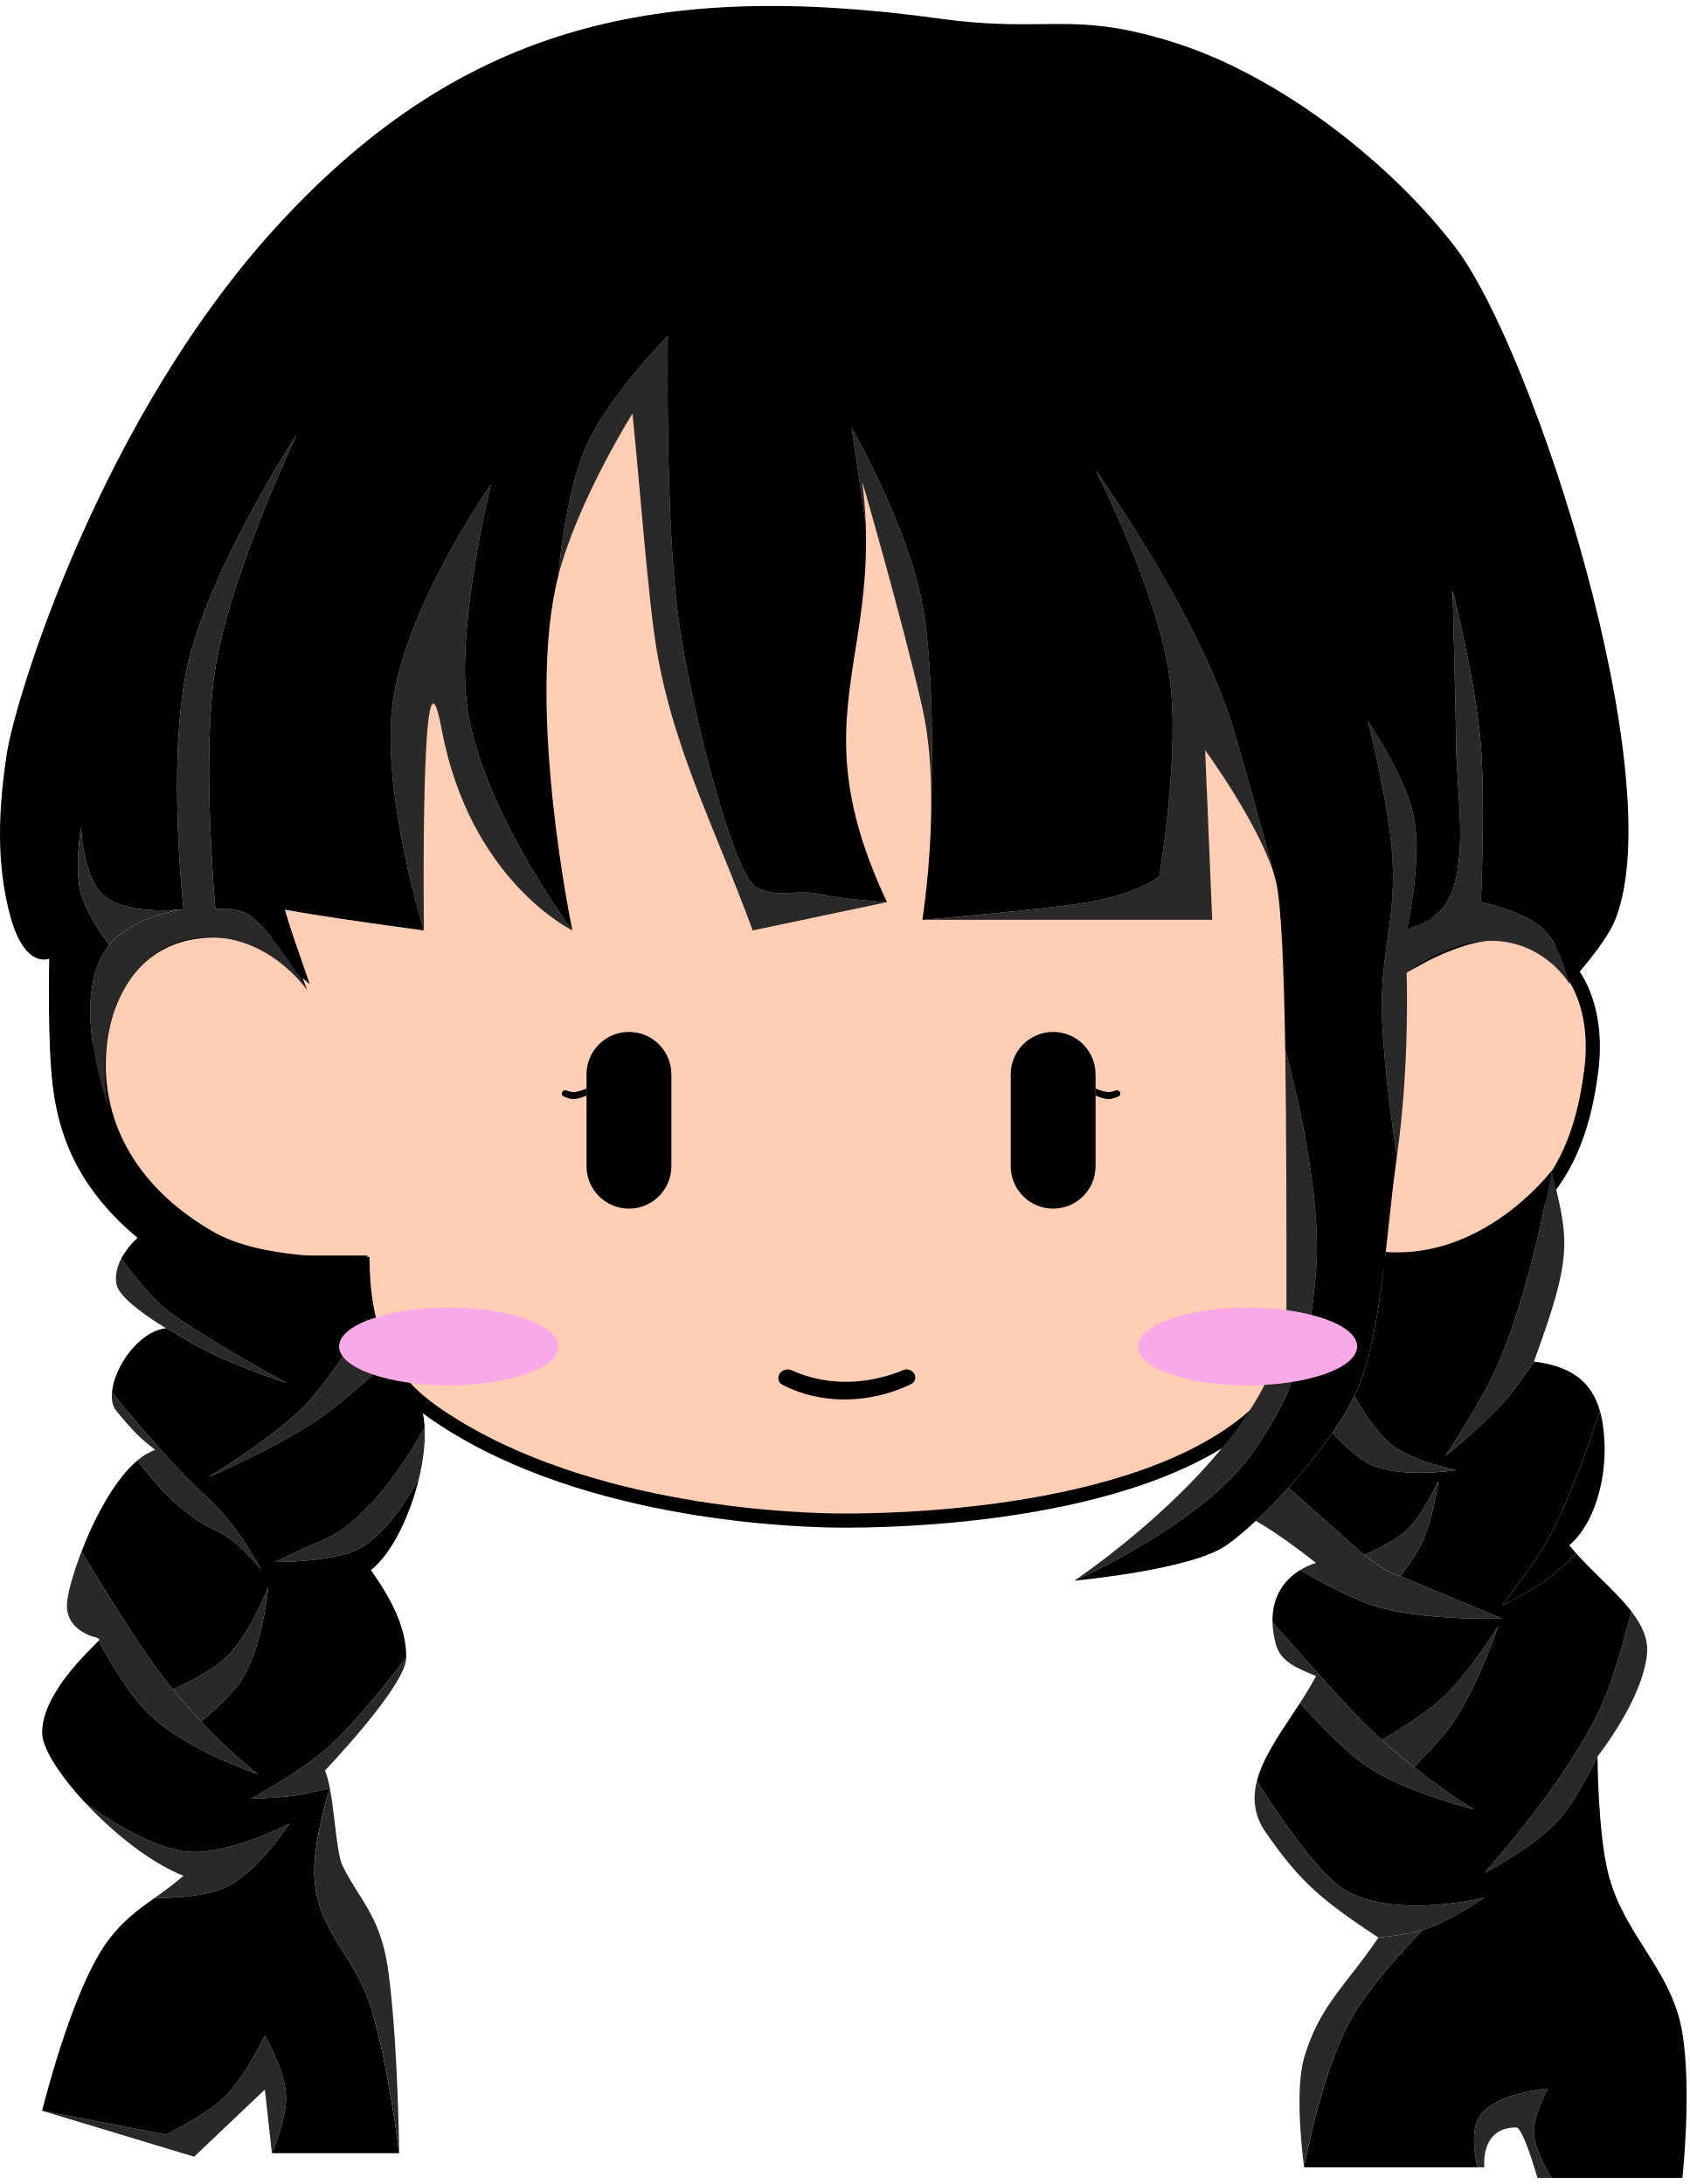
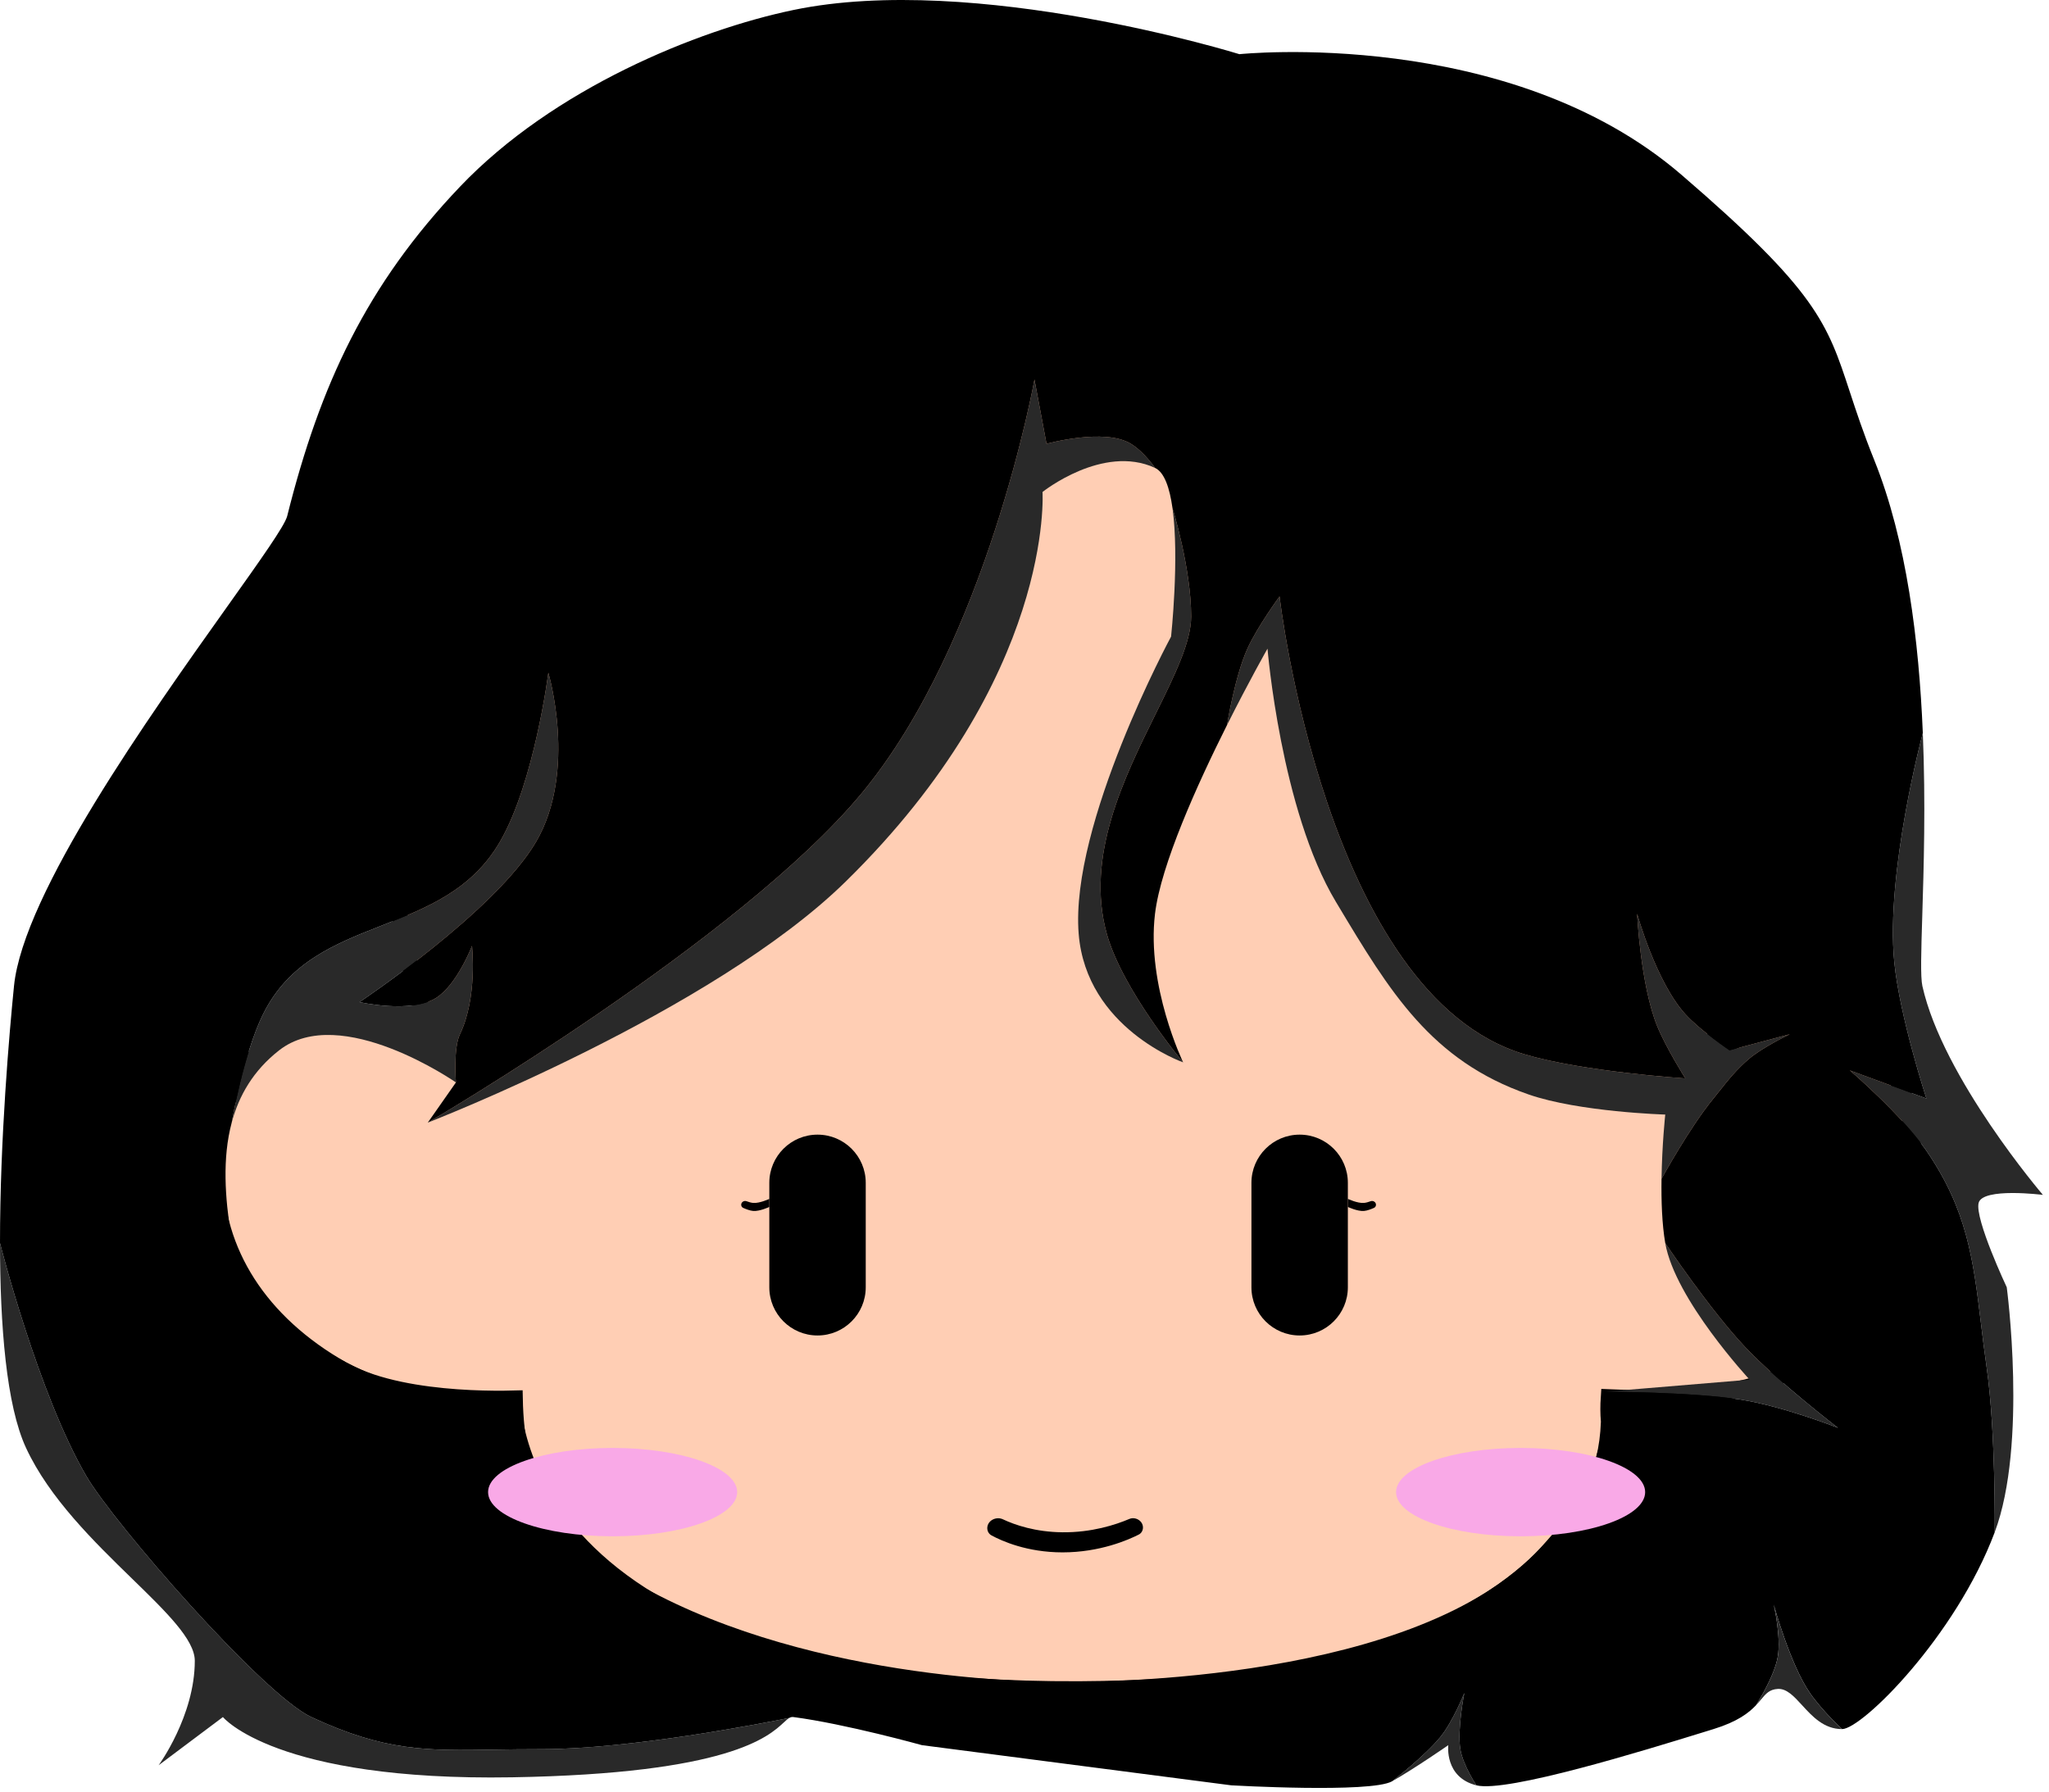
- <svg xmlns="http://www.w3.org/2000/svg" width="239" height="309" viewBox="0 0 239 309" fill="none">
-   <path d="M119.363 33.139C153.371 33.139 177.758 47.679 190.563 67.302L191.337 68.508C206.678 92.84 205.201 116.093 200.153 135.785C201.03 135.302 202.13 134.734 203.357 134.189C206.347 132.859 210.315 131.551 213.632 132.156L214.058 132.239C218.408 133.152 221.455 135.689 223.264 139.111C224.999 142.392 225.574 146.44 225.174 150.596L225.082 151.429C224.418 156.656 223.148 161.548 220.607 165.78C218.135 169.896 214.492 173.338 209.152 175.864L208.629 176.105C204.663 177.9 199.071 178.516 194.578 178.702C192.31 178.797 190.284 178.783 188.824 178.745C188.276 178.731 187.808 178.713 187.436 178.697C187.366 179.74 187.368 180.725 187.45 181.651L187.455 181.713L187.453 181.775C187.211 188.452 184.642 192.52 180.511 197.181L179.665 198.121C171.81 206.736 157.8 210.948 145.383 213.038C132.904 215.139 121.75 215.139 119.363 215.139C116.958 215.139 107.854 215.015 96.711 213.078C85.931 211.205 73.156 207.622 62.692 200.747L61.687 200.072C58.254 197.712 55.626 194.971 53.87 191.365C52.229 187.995 51.382 183.938 51.282 178.85C50.91 178.86 50.449 178.872 49.914 178.876C48.428 178.888 46.366 178.858 44.064 178.694C39.647 178.378 34.183 177.553 30.229 175.452L29.851 175.245C19.526 169.393 13.962 160.562 13.962 150.648L13.976 149.776C14.116 145.413 15.31 141.048 17.799 137.681C20.483 134.051 24.626 131.648 30.344 131.648C34.902 131.648 38.571 133.664 41.065 135.626C41.271 135.788 41.469 135.952 41.66 136.113C38.733 127.752 36.243 119.386 36.252 109.76C36.262 98.422 39.73 85.435 49.777 68.644L50.364 67.692C56.576 57.891 67.378 49.38 79.644 43.267C92.314 36.952 106.662 33.139 119.363 33.139Z" fill="#FFCEB4" stroke="black" stroke-width="2" />
-   <path d="M214.462 301C215.462 301 217.462 308.138 217.462 308.138H219.462C219.462 308.138 216.959 304.27 216.962 301.5C216.965 299.03 218.962 295.5 218.962 295.5C218.962 295.5 210.694 296.083 208.962 300C207.914 302.371 208.962 306.638 208.962 306.638H209.962C209.962 306.638 209.273 301 214.462 301Z" fill="#292929" />
-   <path d="M178.962 259.138C184.087 266.638 187.462 269.138 194.962 274.138C194.962 274.138 198.84 273.78 201.212 273.069C204.905 271.963 209.962 268.5 209.962 268.5C209.962 268.5 195.553 272.015 188.962 266.5C184.437 262.713 177.78 252 177.78 252C177.166 254.404 177.353 256.782 178.962 259.138Z" fill="#292929" />
-   <path d="M225.962 248.5C225.962 248.5 232.344 240.501 232.962 234C233.165 231.874 232.239 229.918 230.767 228C230.767 228 228.874 235.636 226.962 240.278C222.501 251.112 209.962 265 209.962 265C209.962 265 217.105 261.258 220.462 257.5C223.206 254.428 225.962 248.5 225.962 248.5Z" fill="#292929" />
-   <path d="M179.99 229.5C180.013 230.442 180.159 231.485 180.462 232.638C181.09 235.021 183.369 235.976 185.647 236.93C185.812 236.999 185.977 237.068 186.141 237.138C185.479 238.406 184.704 239.665 183.895 240.916C183.895 240.916 189.179 247.136 193.462 250C198.707 253.507 208.462 256 208.462 256C208.462 256 204.744 253.77 199.987 250C198.549 248.86 197.016 247.58 195.462 246.178C195.037 245.794 194.61 245.402 194.183 245C190.265 241.315 179.99 229.5 179.99 229.5Z" fill="#292929" />
-   <path d="M203.962 240.278C200.98 243.004 195.462 246.178 195.462 246.178C197.016 247.58 198.549 248.86 199.987 250C199.987 250 203.22 246.813 204.962 244.5C208.746 239.478 211.962 230 211.962 230C211.962 230 207.716 236.846 203.962 240.278Z" fill="#292929" />
-   <path d="M194.183 227.139C200.999 229.383 212.462 229 212.462 229L198.068 223C198.068 223 196.761 222.572 196.002 222.139C194.874 221.496 192.962 220 192.962 220L182.235 210.5C180.664 212.227 179.084 213.824 177.615 215.191C181.101 217.084 186.141 221.138 186.141 221.138C186.141 221.138 185.111 221.39 183.895 222.139C183.895 222.139 189.94 225.742 194.183 227.139Z" fill="#292929" />
-   <path d="M192.962 220C192.962 220 194.874 221.496 196.002 222.139C196.761 222.572 198.068 223 198.068 223C198.068 223 200.031 220.458 200.962 218.638C202.647 215.344 203.462 209.5 203.462 209.5C203.462 209.5 201.327 214.271 198.962 216.5C197.111 218.245 192.962 220 192.962 220Z" fill="#292929" />
-   <path d="M196.962 204.5C194.224 202.398 191.565 197.5 191.565 197.5C190.754 199.178 189.687 200.947 188.462 202.726C188.462 202.726 191.201 205.781 193.462 207C197.773 209.324 205.962 208 205.962 208C205.962 208 199.954 206.796 196.962 204.5Z" fill="#292929" />
-   <path d="M216.962 192.638C222.462 177.638 221.962 175.638 219.462 165.638C219.462 165.638 216.259 184.302 210.962 195C208.749 199.472 204.462 206 204.462 206C204.462 206 210.401 201.241 213.462 197.5C214.944 195.689 216.962 192.638 216.962 192.638Z" fill="#292929" />
-   <path d="M181.962 184.638C181.962 203.638 151.962 223.638 151.962 223.638C151.962 223.638 170.387 215.589 177.462 205.139C183.342 196.454 185.26 190.451 186.141 180C187.184 167.625 181.789 148.5 181.789 148.5C181.962 159.507 181.962 172.642 181.962 184.638Z" fill="#292929" />
-   <path d="M198.962 137.638C214.462 126.638 221.962 139.138 221.962 139.138C221.962 139.138 221.051 134.29 218.462 131.639C215.733 128.843 209.462 127.639 209.462 127.639C209.462 127.639 210.096 113.631 209.462 105.5C208.759 96.473 205.462 83.5 205.462 83.5C205.462 83.5 205.962 103.138 205.962 105.138C205.962 106.726 206.087 108.609 206.22 110.623C206.72 118.18 207.342 127.58 201.962 130.138C200.325 130.916 198.962 131.639 198.962 131.639C198.962 131.639 201.238 121.685 199.962 115.5C198.781 109.769 193.462 102 193.462 102C193.462 102 196.505 113.777 196.962 121.5C197.226 125.943 196.749 129.346 196.263 132.81C195.831 135.898 195.391 139.035 195.462 143C195.608 151.101 197.581 163.639 197.581 163.639C199.434 150.688 198.962 137.638 198.962 137.638Z" fill="#292929" />
-   <path d="M130.462 130.138H171.462L170.462 106.139C170.462 106.139 178.207 116.742 180.304 124.05C179.586 121.385 176.582 110.275 174.462 103.139C169.709 87.14 154.962 66.5 154.962 66.5C154.962 66.5 163.839 83.88 165.462 96C166.916 106.853 163.962 124 163.962 124C163.962 124 161.397 126.296 153.962 127.639C148.308 128.66 130.462 130.138 130.462 130.138Z" fill="#292929" />
-   <path d="M121.962 68.139C121.962 68.139 127.631 87.642 130.462 100.139C131.444 104.47 131.745 109.403 131.719 114C131.719 114 132.377 95.671 130.462 85.5C128.342 74.237 120.462 60.5 120.462 60.5L122.447 74C122.374 72.149 122.22 70.202 121.962 68.139Z" fill="#292929" />
-   <path d="M78.962 81.499C81.652 70.969 89.462 58.5 89.462 58.5C89.836 62.17 90.195 66.184 90.557 70.216L90.557 70.217C91.164 76.989 91.775 83.811 92.462 89.139C93.908 100.344 97.793 109.894 101.85 119.867C103.404 123.69 104.985 127.575 106.462 131.639L110.462 130.797L125.462 127.639C125.462 127.639 119.616 127.285 115.962 126.5C114.523 126.191 113.279 126.255 112.088 126.317C110.406 126.404 108.831 126.486 106.962 125.5C103.771 123.816 97.727 100.354 95.962 87.5C94.05 73.572 94.462 47.5 94.462 47.5C94.462 47.5 86.097 56.049 82.962 63C79.875 69.848 78.962 81.499 78.962 81.499Z" fill="#292929" />
-   <path d="M59.962 131.639C59.962 131.639 59.41 86.732 62.462 103.139C66.462 124.639 80.962 131.639 80.962 131.639C80.962 131.639 67.482 113.64 65.962 99C64.752 87.344 69.462 68.5 69.462 68.5C69.462 68.5 57.002 86.197 55.462 100.139C54.075 112.708 59.962 131.639 59.962 131.639Z" fill="#292929" />
-   <path d="M28.462 132.639C37.962 131.938 43.462 140.138 43.462 140.138C43.462 140.138 39.5 132.844 35.462 129.639C33.657 128.206 30.462 128.638 30.462 128.638C30.462 128.638 28.469 106.837 30.462 94.5C32.64 81.027 41.962 61.5 41.962 61.5C41.962 61.5 29.537 80.423 26.462 94.5C23.617 107.526 25.962 128.638 25.962 128.638C25.962 128.638 20.035 129.442 16.462 132.639C16.097 132.966 15.765 133.316 15.462 133.689C9.404 141.146 15.462 157.138 15.462 157.138C12.963 146.137 17.661 133.436 28.462 132.639Z" fill="#292929" />
-   <path d="M221.962 218.638C225.62 215.518 227.098 209.306 226.962 204.5C226.911 202.67 226.707 201.064 226.316 199.673L225.962 200.5C225.962 200.5 222.388 212.054 218.462 218.638C216.381 222.128 212.462 227.139 212.462 227.139C212.462 227.139 216.962 224.959 219.462 223C220.92 221.858 222.962 219.801 222.962 219.801C222.619 219.418 222.284 219.031 221.962 218.638Z" fill="black" />
-   <path d="M16.462 132.639C20.035 129.442 25.962 128.638 25.962 128.638C25.962 128.638 17.734 129.688 14.462 126.5C11.676 123.785 11.462 117 11.462 117C11.462 117 10.464 122.927 11.462 126.5C12.327 129.594 15.462 133.689 15.462 133.689C15.765 133.316 16.097 132.966 16.462 132.639Z" fill="#292929" />
-   <path d="M31.962 234.5C29.462 236.836 24.462 239.027 24.462 239.027C25.731 240.568 27.105 242.111 28.462 243.568C28.462 243.568 32.224 240.514 33.962 238C37.09 233.478 37.962 224.5 37.962 224.5C37.962 224.5 35.29 231.391 31.962 234.5Z" fill="#292929" />
-   <path d="M16.462 199.639C18.962 202.639 19.712 203.39 21.962 205.139C21.11 205.423 20.273 205.931 19.462 206.607C19.462 206.607 24.309 213.759 30.462 216.5C33.926 218.043 36.962 222.139 36.962 222.139C36.962 222.139 33.693 215.824 29.462 212C23.591 206.694 15.838 197 15.838 197C15.744 198.066 15.93 198.999 16.462 199.639Z" fill="#292929" />
-   <path d="M45.962 250.5C45.962 250.5 57.462 238.5 57.462 234.5C57.462 234.5 51.187 242.889 46.656 247C42.587 250.691 35.462 254.5 35.462 254.5C35.462 254.5 39.446 254.389 41.962 254C43.814 253.714 46.656 253 46.656 253C46.466 252.022 46.241 251.157 45.962 250.5Z" fill="#292929" />
-   <path d="M25.962 265.388C24.489 266.657 23.132 267.628 21.849 268.545C21.849 268.545 28.335 268.676 31.962 267C36.474 264.915 40.962 258 40.962 258C40.962 258 32.64 262.318 26.962 262C20.518 261.64 11.991 255 11.991 255C16.032 259.354 21.425 263.653 25.962 265.388Z" fill="#292929" />
-   <path d="M51.962 186.394C51.962 186.394 47.158 194.735 42.962 199C38.402 203.635 29.462 209 29.462 209C29.462 209 39.693 204.596 45.462 200.5C48.943 198.029 53.857 193.5 53.857 193.5C52.776 191.483 52.224 188.894 51.962 186.394Z" fill="#292929" />
-   <path d="M17.149 178.072C16.609 179.109 16.247 180.343 16.462 181.639C16.737 183.286 19.726 185.537 22.365 187.231C22.874 187.533 23.394 187.834 23.916 188.135C24.774 188.632 25.637 189.131 26.462 189.639C31.529 192.756 40.462 195.639 40.462 195.639C40.462 195.639 30.962 190.5 24.462 186C21.115 183.683 17.149 178.072 17.149 178.072Z" fill="#292929" />
-   <path fill-rule="evenodd" clip-rule="evenodd" d="M180.462 124.639C180.462 124.639 180.407 124.431 180.304 124.05C180.361 124.249 180.414 124.445 180.462 124.639ZM13.962 232.136C14.276 231.815 13.462 231.639 13.462 231.639C13.462 231.639 9.462 230.807 9.462 227.139C9.462 225.86 10.23 222.879 11.534 219.5C11.534 219.5 18.513 231.3 22.962 237.138C23.439 237.763 23.942 238.395 24.462 239.027C25.731 240.568 27.105 242.111 28.462 243.568C32.797 248.222 36.462 251 36.462 251C36.462 251 26.35 247.684 20.962 242.416C17.502 239.033 13.962 232.136 13.962 232.136Z" fill="#292929" />
-   <path d="M5.962 298.639L27.462 305.139L37.462 295.638L38.462 304.638C38.462 304.638 40.588 299.77 40.462 296.5C40.328 292.982 37.462 288 37.462 288C37.462 288 34.758 293.704 31.962 296.5C29.167 299.296 23.462 302 23.462 302L5.962 298.639Z" fill="#292929" />
-   <path d="M59.462 203C59.462 203 52.936 215.11 45.462 218C43.033 218.94 38.962 221 38.962 221C38.962 221 45.953 221.042 49.962 219.5C55.085 217.53 59.305 209 59.305 209C59.882 206.545 60.171 204.108 60.066 202L59.462 203Z" fill="#292929" />
-   <path fill-rule="evenodd" clip-rule="evenodd" d="M219.462 223C220.92 221.858 222.962 219.801 222.962 219.801C224.048 221.008 225.225 222.166 226.379 223.3C227.995 224.889 229.564 226.431 230.767 228C230.767 228 228.874 235.636 226.962 240.278C222.501 251.112 209.962 265 209.962 265C209.962 265 217.105 261.258 220.462 257.5C223.206 254.428 225.962 248.5 225.962 248.5C225.962 248.5 225.998 259.087 227.462 265C228.506 269.214 230.583 272.483 232.638 275.718C234.924 279.316 237.183 282.871 237.962 287.638C239.323 295.96 237.962 308.138 237.962 308.138H219.462C219.462 308.138 216.959 304.27 216.962 301.5C216.965 299.03 218.962 295.5 218.962 295.5C218.962 295.5 210.694 296.083 208.962 300C207.914 302.371 208.962 306.638 208.962 306.638H184.462C184.462 306.638 186.933 292.639 191.462 285C194.531 279.824 201.212 273.069 201.212 273.069C204.905 271.963 209.962 268.5 209.962 268.5C209.962 268.5 195.553 272.015 188.962 266.5C184.437 262.713 177.78 252 177.78 252C178.549 248.986 180.577 245.931 182.638 242.825L182.639 242.824C183.06 242.19 183.482 241.554 183.895 240.916C183.895 240.916 189.179 247.136 193.462 250C198.707 253.507 208.462 256 208.462 256C208.462 256 204.744 253.77 199.987 250C199.987 250 203.22 246.813 204.962 244.5C208.746 239.478 211.962 230 211.962 230C211.962 230 207.716 236.846 203.962 240.278C200.98 243.004 195.462 246.178 195.462 246.178C195.037 245.794 194.61 245.402 194.183 245C190.265 241.315 179.99 229.5 179.99 229.5C179.893 225.435 182.098 223.245 183.895 222.139C183.895 222.139 189.94 225.742 194.183 227.139C200.999 229.383 212.462 229 212.462 229L198.068 223C198.068 223 200.031 220.458 200.962 218.638C202.647 215.344 203.462 209.5 203.462 209.5C203.462 209.5 201.327 214.271 198.962 216.5C197.111 218.245 192.962 220 192.962 220L182.235 210.5C184.441 208.073 186.628 205.39 188.462 202.726C188.462 202.726 191.201 205.781 193.462 207C197.773 209.324 205.962 208 205.962 208C205.962 208 199.954 206.796 196.962 204.5C194.224 202.398 191.565 197.5 191.565 197.5C191.705 197.21 191.838 196.922 191.962 196.638C194.039 191.892 195.095 184.893 195.928 177.773C195.953 177.561 195.977 177.35 196.002 177.139C210.095 178.139 219.462 165.638 219.462 165.638C219.462 165.638 216.259 184.302 210.962 195C208.749 199.472 204.462 206 204.462 206C204.462 206 210.401 201.241 213.462 197.5C214.944 195.689 216.962 192.638 216.962 192.638C222.347 193.305 225.156 195.551 226.316 199.673L225.962 200.5C225.962 200.5 222.388 212.054 218.462 218.638C216.381 222.128 212.462 227.139 212.462 227.139C212.462 227.139 216.962 224.959 219.462 223Z" fill="black" />
-   <path d="M184.462 291.138C182.988 296.215 184.462 306.638 184.462 306.638C184.462 306.638 186.933 292.639 191.462 285C194.531 279.824 201.212 273.069 201.212 273.069C198.84 273.78 194.962 274.138 194.962 274.138C193.639 276.124 192.339 277.793 191.111 279.371C188.353 282.914 185.957 285.993 184.462 291.138Z" fill="#292929" />
-   <path fill-rule="evenodd" clip-rule="evenodd" d="M0.962 106.639C-0.211 114.361 -0.596 122.105 1.462 129.639C3.521 137.173 6.962 135.639 6.962 135.639C6.962 135.639 6.693 147.439 7.462 153.64C8.232 159.841 10.462 167.64 19.462 175.139C19.462 175.139 18.056 176.329 17.149 178.072C17.149 178.072 21.115 183.683 24.462 186C30.962 190.5 40.462 195.639 40.462 195.639C40.462 195.639 31.529 192.756 26.462 189.639C25.637 189.131 24.774 188.632 23.916 188.135C23.394 187.834 22.874 187.533 22.365 187.231C22.741 187.473 23.11 187.703 23.462 187.918C19.546 188.428 16.148 193.449 15.838 197C15.838 197 23.591 206.694 29.462 212C33.693 215.824 36.962 222.139 36.962 222.139C36.962 222.139 33.926 218.043 30.462 216.5C24.309 213.759 19.462 206.607 19.462 206.607C16.198 209.332 13.348 214.8 11.534 219.5C11.534 219.5 18.513 231.3 22.962 237.138C23.439 237.763 23.942 238.395 24.462 239.027C24.462 239.027 29.462 236.836 31.962 234.5C35.29 231.391 37.962 224.5 37.962 224.5C37.962 224.5 37.09 233.478 33.962 238C32.224 240.514 28.462 243.568 28.462 243.568C32.797 248.222 36.462 251 36.462 251C36.462 251 26.35 247.684 20.962 242.416C17.502 239.033 13.962 232.136 13.962 232.136C13.833 232.268 13.675 232.426 13.495 232.606C11.345 234.757 5.962 240.143 5.962 245.139C5.962 247.354 8.462 251.198 11.991 255C11.991 255 20.518 261.64 26.962 262C32.64 262.318 40.962 258 40.962 258C40.962 258 36.474 264.915 31.962 267C28.335 268.676 21.849 268.545 21.849 268.545C19.48 270.239 17.362 271.753 15.226 274.638C10.132 281.515 5.962 298.639 5.962 298.639L23.462 302C23.462 302 29.167 299.296 31.962 296.5C34.758 293.704 37.462 288 37.462 288C37.462 288 40.328 292.982 40.462 296.5C40.588 299.77 38.462 304.638 38.462 304.638H56.462C56.462 304.638 54.894 291.841 52.462 284C51.48 280.832 49.978 278.438 48.539 276.143C46.545 272.965 44.672 269.977 44.462 265.388C44.239 260.48 46.656 253 46.656 253C46.656 253 43.814 253.714 41.962 254C39.446 254.389 35.462 254.5 35.462 254.5C35.462 254.5 42.587 250.691 46.656 247C51.187 242.889 57.462 234.5 57.462 234.5C57.462 230.5 55.648 226.65 52.462 222.139C55.37 219.902 58.035 214.409 59.305 209C59.305 209 55.085 217.53 49.962 219.5C45.953 221.042 38.962 221 38.962 221C38.962 221 43.033 218.94 45.462 218C52.936 215.11 59.462 203 59.462 203L60.066 202C59.884 198.372 58.533 195.72 55.462 195.639C54.828 195.051 54.299 194.323 53.857 193.5C53.857 193.5 48.943 198.029 45.462 200.5C39.693 204.596 29.462 209 29.462 209C29.462 209 38.402 203.635 42.962 199C47.158 194.735 51.962 186.394 51.962 186.394C51.488 181.869 51.962 177.639 51.962 177.639H40.462C31.462 177.639 17.962 168.139 15.462 157.138C15.462 157.138 9.404 141.146 15.462 133.689C15.462 133.689 12.327 129.594 11.462 126.5C10.464 122.927 11.462 117 11.462 117C11.462 117 11.676 123.785 14.462 126.5C17.734 129.688 25.962 128.638 25.962 128.638C25.962 128.638 23.617 107.526 26.462 94.5C29.537 80.423 41.962 61.5 41.962 61.5C41.962 61.5 32.64 81.027 30.462 94.5C28.469 106.837 30.462 128.638 30.462 128.638C30.462 128.638 33.657 128.206 35.462 129.639C39.5 132.844 43.462 140.138 43.462 140.138C43.462 140.138 40.548 132.543 39.962 128.638C46.211 129.81 59.962 131.639 59.962 131.639C59.962 131.639 54.075 112.708 55.462 100.139C57.002 86.197 69.462 68.5 69.462 68.5C69.462 68.5 64.752 87.344 65.962 99C67.482 113.64 80.962 131.639 80.962 131.639C80.962 131.639 74.274 99.853 78.962 81.499C78.962 81.499 79.875 69.848 82.962 63C86.097 56.049 94.462 47.5 94.462 47.5C94.462 47.5 94.05 73.572 95.962 87.5C97.727 100.354 103.771 123.816 106.962 125.5C108.831 126.486 110.406 126.404 112.088 126.317C113.279 126.255 114.523 126.191 115.962 126.5C119.616 127.285 125.462 127.639 125.462 127.639C117.891 111.588 119.354 102.321 120.99 91.956C121.832 86.62 122.721 80.993 122.447 74L120.462 60.5C120.462 60.5 128.342 74.237 130.462 85.5C132.377 95.671 131.719 114 131.719 114C131.671 122.666 130.462 130.138 130.462 130.138C130.462 130.138 148.308 128.66 153.962 127.639C161.397 126.296 163.962 124 163.962 124C163.962 124 166.916 106.853 165.462 96C163.839 83.88 154.962 66.5 154.962 66.5C154.962 66.5 169.709 87.14 174.462 103.139C176.582 110.275 179.586 121.385 180.304 124.05C180.361 124.249 180.414 124.445 180.462 124.639C181.231 127.714 181.606 136.932 181.789 148.5C181.789 148.5 187.184 167.625 186.141 180C185.26 190.451 183.342 196.454 177.462 205.139C170.387 215.589 151.962 223.638 151.962 223.638C151.962 223.638 168.441 222.138 173.462 218.638C174.627 217.826 176.059 216.637 177.615 215.191C179.084 213.824 180.664 212.227 182.235 210.5C184.441 208.073 186.628 205.39 188.462 202.726C189.687 200.947 190.754 199.178 191.565 197.5C191.705 197.21 191.838 196.922 191.962 196.638C194.039 191.892 195.095 184.893 195.928 177.773C195.953 177.561 195.977 177.35 196.002 177.139C196.167 175.706 196.323 174.27 196.479 172.85L196.479 172.847C196.83 169.634 197.172 166.498 197.581 163.639C197.581 163.639 195.608 151.101 195.462 143C195.391 139.035 195.831 135.898 196.263 132.81C196.749 129.346 197.226 125.943 196.962 121.5C196.505 113.777 193.462 102 193.462 102C193.462 102 198.781 109.769 199.962 115.5C201.238 121.685 198.962 131.639 198.962 131.639C198.962 131.639 200.325 130.916 201.962 130.138C207.342 127.58 206.72 118.18 206.22 110.623C206.087 108.609 205.962 106.726 205.962 105.138C205.962 103.138 205.462 83.5 205.462 83.5C205.462 83.5 208.759 96.473 209.462 105.5C210.096 113.631 209.462 127.639 209.462 127.639C209.462 127.639 215.733 128.843 218.462 131.639C221.051 134.29 221.962 139.138 221.962 139.138C221.962 139.138 227.034 133.709 228.462 130.138C236.462 110.139 216.962 49.639 205.962 35.139C196.961 23.273 181.302 10.923 166.462 6.139C157.643 3.296 152.951 3.349 147.34 3.412C143.511 3.456 139.253 3.504 132.962 2.639C92.962 -2.861 65.605 3.639 39.962 31.139C14.32 58.639 2.136 98.917 0.962 106.639Z" fill="black" />
-   <path d="M56.462 304.638C56.462 304.638 56.289 289.056 54.962 279.138C54.198 273.425 52.518 270.756 50.709 267.882C49.964 266.699 49.196 265.48 48.462 264C47.949 262.965 47.666 260.57 47.362 258.002C47.16 256.295 46.949 254.512 46.656 253C46.656 253 44.239 260.48 44.462 265.388C44.672 269.977 46.545 272.965 48.539 276.143C49.978 278.438 51.48 280.832 52.462 284C54.894 291.841 56.462 304.638 56.462 304.638Z" fill="#292929" />
-   <path d="M82.962 152C82.962 148.686 85.649 146 88.962 146C92.276 146 94.962 148.686 94.962 152V154V155V165C94.962 168.314 92.276 171 88.962 171C85.649 171 82.962 168.314 82.962 165V155V154V152Z" fill="black" />
-   <path d="M142.962 152C142.962 148.686 145.649 146 148.962 146C152.276 146 154.962 148.686 154.962 152V165C154.962 168.314 152.276 171 148.962 171C145.649 171 142.962 168.314 142.962 165V152Z" fill="black" />
-   <path d="M78.962 190.5C78.962 193.538 72.023 196 63.462 196C54.902 196 47.962 193.538 47.962 190.5C47.962 187.462 54.902 185 63.462 185C72.023 185 78.962 187.462 78.962 190.5Z" fill="#F9A9E7" />
-   <path d="M191.962 190.5C191.962 193.538 185.023 196 176.462 196C167.902 196 160.962 193.538 160.962 190.5C160.962 187.462 167.902 185 176.462 185C185.023 185 191.962 187.462 191.962 190.5Z" fill="#F9A9E7" />
-   <path d="M110.11 194.763C110.274 193.942 111.269 193.525 112.026 193.881C113.531 194.588 116.076 195.469 119.462 195.5C123.073 195.533 126.022 194.581 127.76 193.842C128.524 193.518 129.462 194.072 129.462 194.903C129.462 195.274 129.27 195.616 128.94 195.784C127.655 196.439 124.104 198 119.462 198C115.042 198 111.895 196.584 110.608 195.884C110.207 195.666 110.02 195.21 110.11 194.763Z" fill="black" />
-   <path d="M82.962 154C82.962 154 81.765 154.562 80.962 154.5C80.704 154.48 80.398 154.389 80.13 154.289C79.818 154.174 79.462 154.395 79.462 154.728C79.462 154.895 79.556 155.048 79.708 155.116C80.015 155.254 80.549 155.468 80.962 155.5C81.765 155.562 82.962 155 82.962 155V154Z" fill="black" />
-   <path d="M156.962 154.5C156.16 154.562 154.962 154 154.962 154V155C154.962 155 156.16 155.562 156.962 155.5C157.376 155.468 157.91 155.254 158.217 155.116C158.369 155.048 158.462 154.895 158.462 154.728C158.462 154.395 158.107 154.174 157.795 154.289C157.527 154.389 157.221 154.48 156.962 154.5Z" fill="black" />
+ <svg xmlns="http://www.w3.org/2000/svg" width="255" height="223" viewBox="0 0 255 223" fill="none">
+   <path d="M132.143 28.383C166.151 28.383 190.538 42.923 203.343 62.546L204.117 63.752C219.458 88.083 217.981 111.337 212.933 131.029C213.81 130.546 214.91 129.978 216.137 129.433C219.127 128.103 223.095 126.795 226.412 127.399L226.838 127.482C231.188 128.396 234.235 130.933 236.044 134.354C237.779 137.635 238.354 141.683 237.954 145.84L237.862 146.673C237.198 151.9 235.928 156.792 233.387 161.023C230.915 165.14 227.272 168.582 221.932 171.107L221.409 171.349C217.443 173.144 211.851 173.759 207.358 173.946C205.09 174.041 203.064 174.027 201.604 173.989C201.056 173.975 200.588 173.957 200.216 173.94C200.146 174.984 200.148 175.969 200.23 176.895L200.235 176.957L200.233 177.019C199.991 183.696 197.422 187.763 193.291 192.425L192.445 193.365C184.59 201.98 170.58 206.192 158.163 208.282C145.684 210.383 134.53 210.383 132.143 210.383C129.738 210.383 120.634 210.258 109.491 208.322C98.711 206.449 85.936 202.866 75.472 195.991L74.467 195.315C71.034 192.956 68.406 190.214 66.65 186.608C65.009 183.239 64.162 179.182 64.062 174.094C63.69 174.104 63.229 174.116 62.694 174.12C61.208 174.132 59.146 174.102 56.844 173.938C52.427 173.621 46.963 172.797 43.009 170.696L42.631 170.489C32.306 164.637 26.742 155.806 26.742 145.892L26.756 145.02C26.896 140.657 28.09 136.292 30.579 132.925C33.263 129.295 37.406 126.892 43.124 126.892C47.682 126.892 51.351 128.908 53.845 130.87C54.051 131.032 54.249 131.195 54.44 131.356C51.513 122.995 49.023 114.63 49.032 105.004C49.042 93.666 52.51 80.678 62.557 63.888L63.144 62.935C69.356 53.135 80.158 44.624 92.424 38.511C105.095 32.196 119.442 28.383 132.143 28.383Z" fill="#FFCEB4" stroke="black" stroke-width="2" />
+   <path d="M24.242 206.744C24.242 213.6 19.742 219.744 19.742 219.744L27.742 213.744C27.742 213.744 34.242 221.744 63.742 221.244C90.69 220.787 95.651 216.177 97.546 214.416C97.824 214.158 98.035 213.961 98.241 213.847C95.151 214.477 78.457 217.767 67.242 217.744C65.165 217.74 63.291 217.771 61.554 217.799L61.553 217.799C53.087 217.938 47.923 218.022 38.742 213.744C32.742 210.948 14.242 189.744 10.742 183.744C4.753 173.477 8.12849e-05 154.744 8.12849e-05 154.744C0.009 165.02 0.781 174.94 3.242 180.244C6.144 186.498 11.741 191.946 16.427 196.508C20.716 200.683 24.242 204.116 24.242 206.744Z" fill="#292929" />
+   <path d="M173.242 221.744C175.902 220.251 180.242 217.244 180.242 217.244C180.242 217.244 179.742 221.244 183.742 222.244C183.742 222.244 182.071 219.756 181.742 217.744C181.334 215.239 182.242 210.744 182.242 210.744C182.242 210.744 180.801 214.341 179.242 216.244C177.285 218.635 173.242 221.744 173.242 221.744Z" fill="#292929" />
+   <path d="M34.742 130.744C42.391 124.762 56.742 134.744 56.742 134.744C56.742 134.744 56.394 130.503 57.242 128.744C59.456 124.158 58.742 117.744 58.742 117.744C58.742 117.744 56.868 122.619 54.242 124.244C51.083 126.199 44.742 124.744 44.742 124.744C44.742 124.744 61.683 113.46 66.742 104.744C71.863 95.922 68.242 83.744 68.242 83.744C68.242 83.744 66.505 97.357 62.242 104.744C58.746 110.804 53.102 113.018 47.512 115.212C41.712 117.488 35.969 119.741 32.742 126.244C30.303 131.161 28.835 139.744 28.835 139.744C29.737 136.365 31.533 133.255 34.742 130.744Z" fill="#292929" />
+   <path d="M105.242 109.744C131.242 84.244 129.742 61.244 129.742 61.244C129.742 61.244 137.242 55.244 143.742 58.244C143.742 58.244 142.407 56.266 140.742 55.244C137.473 53.237 130.242 55.244 130.242 55.244L128.742 47.244C128.742 47.244 122.855 79.906 107.242 98.744C92.063 117.06 53.242 139.744 53.242 139.744C53.242 139.744 88.602 126.064 105.242 109.744Z" fill="#292929" />
+   <path d="M134.242 116.244C135.191 128.027 147.242 132.244 147.242 132.244C147.242 132.244 139.693 123.244 137.742 116.244C135.06 106.621 139.869 96.879 143.83 88.855C146.186 84.081 148.242 79.915 148.242 76.744C148.242 70.712 145.917 63.244 145.917 63.244C146.791 69.504 145.742 79.244 145.742 79.244C145.742 79.244 133.143 102.578 134.242 116.244Z" fill="#292929" />
+   <path d="M190.242 136.244C196.558 138.433 207.242 138.744 207.242 138.744C207.242 138.744 206.842 142.454 206.779 146.744C206.779 146.744 210.285 140.332 213.242 136.744C213.464 136.475 213.701 136.175 213.955 135.853C214.932 134.615 216.157 133.062 217.742 131.744C219.48 130.3 222.742 128.744 222.742 128.744L215.242 130.744C215.242 130.744 211.609 128.298 209.742 126.244C206.1 122.238 203.742 113.744 203.742 113.744C203.742 113.744 204.152 122.599 206.242 127.744C207.328 130.415 209.742 134.244 209.742 134.244C209.742 134.244 197.063 133.422 189.742 131.244C164.96 123.873 159.242 74.244 159.242 74.244C159.242 74.244 156.47 78.028 155.242 80.744C153.661 84.243 152.71 90.244 152.71 90.244C155.448 84.784 157.742 80.744 157.742 80.744C157.742 80.744 159.4 100.83 166.242 112.244L166.448 112.587C172.955 123.445 178.104 132.037 190.242 136.244Z" fill="#292929" />
+   <path d="M248.242 190.744C252.356 179.774 249.742 160.244 249.742 160.244C249.742 160.244 245.742 151.744 246.242 149.744C246.731 147.789 254.242 148.744 254.242 148.744C254.242 148.744 241.785 134.187 239.242 122.744C238.993 121.621 239.09 118.463 239.229 113.986C239.41 108.129 239.661 100.014 239.296 91.244C239.296 91.244 234.654 108.581 235.742 119.744C236.405 126.532 239.742 136.744 239.742 136.744L230.213 133.244C230.213 133.244 236.693 138.795 239.742 143.244C244.823 150.657 245.568 156.798 246.534 164.756L246.534 164.757C246.744 166.489 246.964 168.308 247.242 170.244C248.382 178.178 248.242 190.744 248.242 190.744Z" fill="#292929" />
+   <path d="M217.742 171.744L199.742 173.244C199.742 173.244 210.74 173.268 216.742 174.244C222.073 175.111 228.742 177.744 228.742 177.744C228.742 177.744 221.338 172.062 217.242 167.744C212.834 163.097 207.242 154.744 207.242 154.744C208.45 161.748 217.742 171.744 217.742 171.744Z" fill="#292929" />
+   <path fill-rule="evenodd" clip-rule="evenodd" d="M173.242 221.744C170.583 223.237 153.242 222.244 153.242 222.244L114.742 217.244C114.742 217.244 105.233 214.596 98.742 213.744C98.56 213.72 98.402 213.758 98.241 213.847C95.151 214.477 78.457 217.767 67.242 217.744C65.165 217.74 63.291 217.771 61.554 217.799L61.553 217.799C53.087 217.938 47.923 218.022 38.742 213.744C32.742 210.948 14.242 189.744 10.742 183.744C4.753 173.477 8.12849e-05 154.744 8.12849e-05 154.744C-0.011 141.812 1.185 128.316 1.742 122.744C2.898 111.187 18.623 89.084 28.286 75.502C32.419 69.693 35.443 65.442 35.742 64.244C39.828 47.897 45.624 35.448 57.242 23.244C68.861 11.04 86.742 3.744 98.742 1.244C121.38 -3.473 154.242 6.744 154.242 6.744C154.242 6.744 187.742 3.244 209.242 21.744C226.101 36.251 227.396 40.198 230.213 48.783C230.989 51.146 231.88 53.861 233.242 57.244C237.306 67.334 238.821 79.842 239.296 91.244C239.296 91.244 234.654 108.581 235.742 119.744C236.405 126.532 239.742 136.744 239.742 136.744L230.213 133.244C230.213 133.244 236.693 138.795 239.742 143.244C244.823 150.657 245.568 156.798 246.534 164.756L246.534 164.757C246.744 166.489 246.964 168.308 247.242 170.244C248.382 178.178 248.242 190.744 248.242 190.744C243.394 203.672 231.742 215.244 229.242 215.244C229.242 215.244 226.807 213.007 225.242 210.744C222.781 207.185 220.742 199.744 220.742 199.744C220.742 199.744 221.675 203.735 221.242 206.244C220.803 208.791 218.531 212.28 218.531 212.28C217.645 213.216 216.243 214.321 213.242 215.244L212.734 215.401L212.05 215.612C204.68 217.888 187.52 223.188 183.742 222.244C183.742 222.244 182.071 219.756 181.742 217.744C181.334 215.239 182.242 210.744 182.242 210.744C182.242 210.744 180.801 214.341 179.242 216.244C177.285 218.635 173.242 221.744 173.242 221.744ZM53.242 139.744L56.742 134.744C56.742 134.744 56.394 130.503 57.242 128.744C59.456 124.158 58.742 117.744 58.742 117.744C58.742 117.744 56.868 122.619 54.242 124.244C51.083 126.199 44.742 124.744 44.742 124.744C44.742 124.744 61.683 113.46 66.742 104.744C71.863 95.922 68.242 83.744 68.242 83.744C68.242 83.744 66.505 97.357 62.242 104.744C58.746 110.804 53.102 113.018 47.512 115.212C41.712 117.488 35.969 119.741 32.742 126.244C30.303 131.161 28.835 139.744 28.835 139.744C27.647 144.198 28.012 149.117 28.742 153.744C30.242 163.244 42.867 170.208 48.242 171.744C55.242 173.744 64.742 173.244 64.742 173.244C64.742 173.244 62.742 210.744 137.742 209.244C203.729 207.924 199.742 173.244 199.742 173.244C199.742 173.244 210.74 173.268 216.742 174.244C222.073 175.111 228.742 177.744 228.742 177.744C228.742 177.744 221.338 172.062 217.242 167.744C212.834 163.097 207.242 154.744 207.242 154.744C206.832 152.367 206.739 149.441 206.779 146.744C206.779 146.744 210.285 140.332 213.242 136.744C213.464 136.475 213.701 136.175 213.955 135.853C214.932 134.615 216.157 133.062 217.742 131.744C219.48 130.3 222.742 128.744 222.742 128.744L215.242 130.744C215.242 130.744 211.609 128.298 209.742 126.244C206.1 122.238 203.742 113.744 203.742 113.744C203.742 113.744 204.152 122.599 206.242 127.744C207.328 130.415 209.742 134.244 209.742 134.244C209.742 134.244 197.063 133.422 189.742 131.244C164.96 123.873 159.242 74.244 159.242 74.244C159.242 74.244 156.47 78.028 155.242 80.744C153.661 84.243 152.71 90.244 152.71 90.244C149 97.644 144.475 107.651 143.742 113.744C142.661 122.738 147.242 132.244 147.242 132.244C147.242 132.244 139.693 123.244 137.742 116.244C135.06 106.621 139.869 96.879 143.83 88.855C146.186 84.081 148.242 79.915 148.242 76.744C148.242 70.712 145.917 63.244 145.917 63.244C145.566 60.732 144.905 58.781 143.742 58.244C143.742 58.244 142.407 56.266 140.742 55.244C137.473 53.237 130.242 55.244 130.242 55.244L128.742 47.244C128.742 47.244 122.855 79.906 107.242 98.744C92.063 117.06 53.242 139.744 53.242 139.744Z" fill="black" />
+   <path d="M219.164 211.557C219.776 210.827 220.212 210.306 221.242 210.244C222.358 210.177 223.262 211.165 224.281 212.28C225.547 213.664 226.992 215.244 229.242 215.244C229.242 215.244 226.807 213.007 225.242 210.744C222.781 207.185 220.742 199.744 220.742 199.744C220.742 199.744 221.675 203.735 221.242 206.244C220.803 208.791 218.531 212.28 218.531 212.28C218.773 212.024 218.977 211.781 219.164 211.557Z" fill="#292929" />
+   <path d="M95.742 147.244C95.742 143.93 98.429 141.244 101.742 141.244C105.056 141.244 107.742 143.93 107.742 147.244V149.244V150.244V160.244C107.742 163.558 105.056 166.244 101.742 166.244C98.429 166.244 95.742 163.558 95.742 160.244V150.244V149.244V147.244Z" fill="black" />
+   <path d="M155.742 147.244C155.742 143.931 158.429 141.244 161.742 141.244C165.056 141.244 167.742 143.931 167.742 147.244V160.244C167.742 163.558 165.056 166.244 161.742 166.244C158.429 166.244 155.742 163.558 155.742 160.244V147.244Z" fill="black" />
+   <path d="M91.742 185.744C91.742 188.782 84.803 191.244 76.242 191.244C67.682 191.244 60.742 188.782 60.742 185.744C60.742 182.707 67.682 180.244 76.242 180.244C84.803 180.244 91.742 182.707 91.742 185.744Z" fill="#F9A9E7" />
+   <path d="M204.742 185.744C204.742 188.782 197.803 191.244 189.242 191.244C180.682 191.244 173.742 188.782 173.742 185.744C173.742 182.707 180.682 180.244 189.242 180.244C197.803 180.244 204.742 182.707 204.742 185.744Z" fill="#F9A9E7" />
+   <path d="M122.89 190.007C123.054 189.186 124.049 188.769 124.806 189.125C126.311 189.832 128.856 190.713 132.242 190.744C135.853 190.777 138.802 189.825 140.54 189.087C141.304 188.762 142.242 189.316 142.242 190.147C142.242 190.518 142.05 190.86 141.72 191.028C140.435 191.683 136.884 193.244 132.242 193.244C127.822 193.244 124.675 191.829 123.388 191.128C122.987 190.91 122.8 190.454 122.89 190.007Z" fill="black" />
+   <path d="M95.742 149.244C95.742 149.244 94.545 149.806 93.742 149.744C93.484 149.724 93.178 149.633 92.91 149.533C92.598 149.418 92.242 149.639 92.242 149.972C92.242 150.139 92.336 150.292 92.488 150.36C92.795 150.498 93.329 150.712 93.742 150.744C94.545 150.806 95.742 150.244 95.742 150.244V149.244Z" fill="black" />
+   <path d="M169.742 149.744C168.94 149.806 167.742 149.244 167.742 149.244V150.244C167.742 150.244 168.94 150.806 169.742 150.744C170.156 150.712 170.69 150.498 170.997 150.36C171.149 150.292 171.242 150.139 171.242 149.972C171.242 149.639 170.887 149.418 170.575 149.533C170.307 149.633 170.001 149.724 169.742 149.744Z" fill="black" />
</svg>
